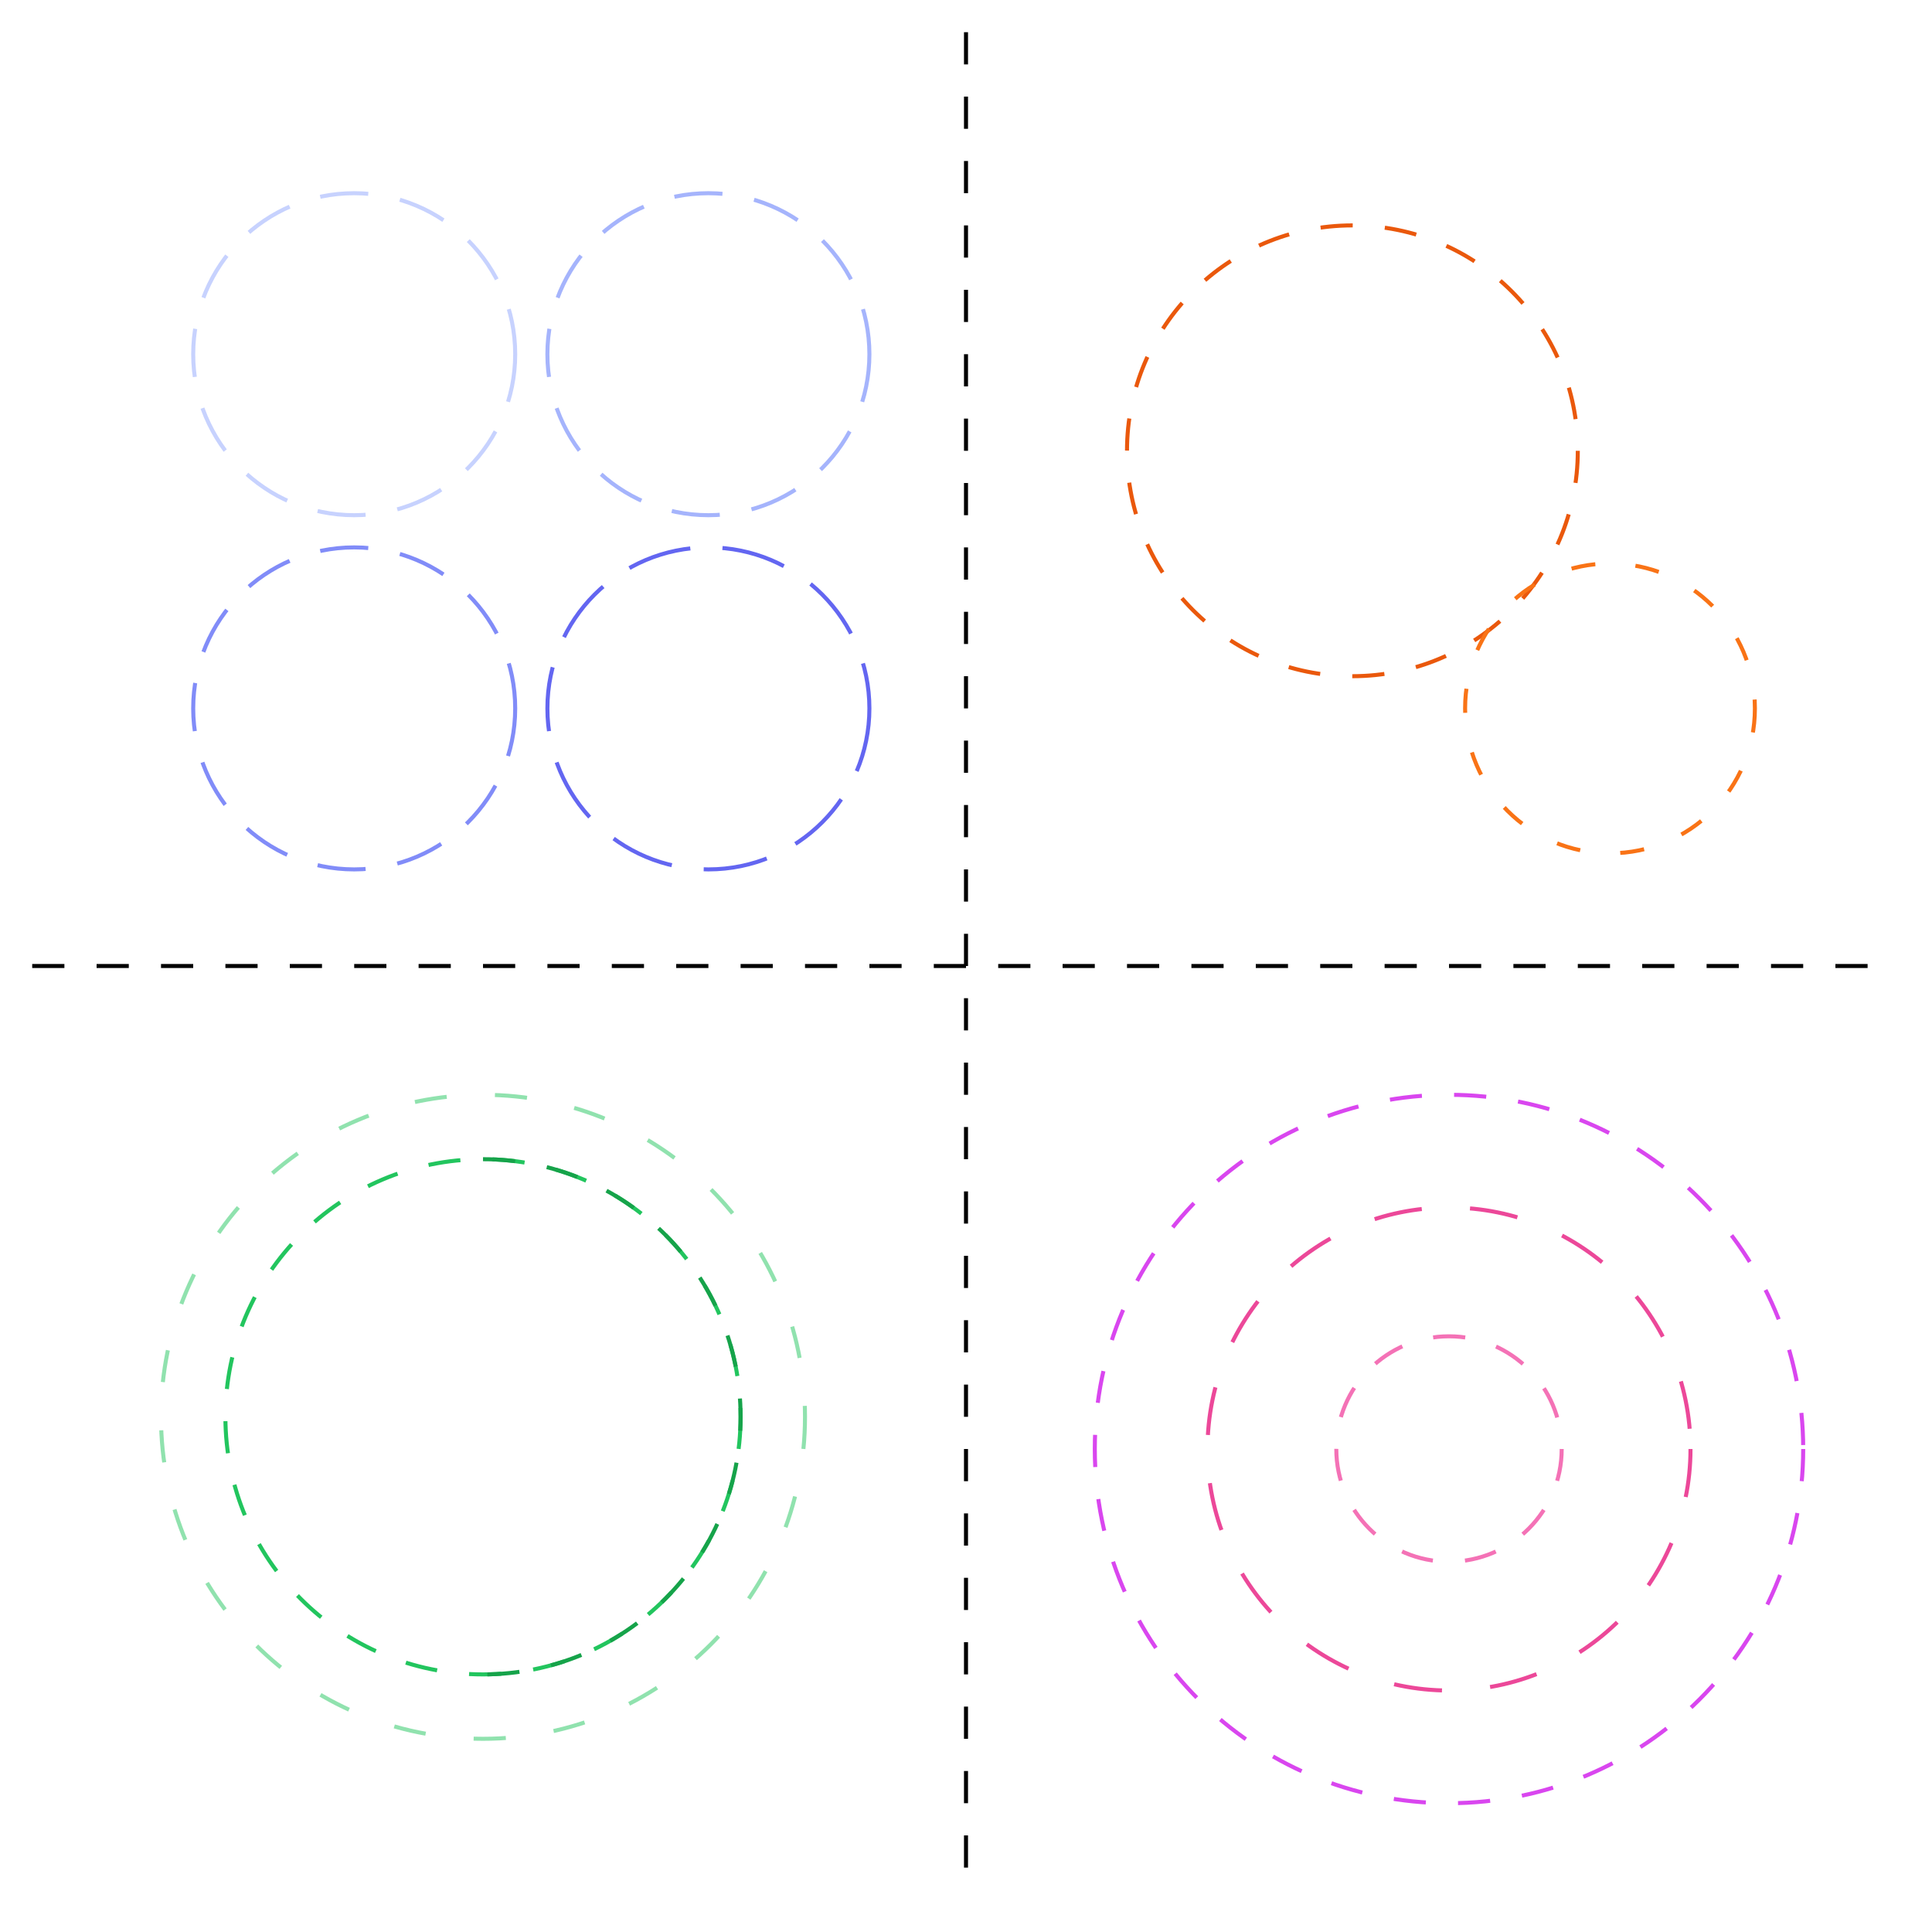
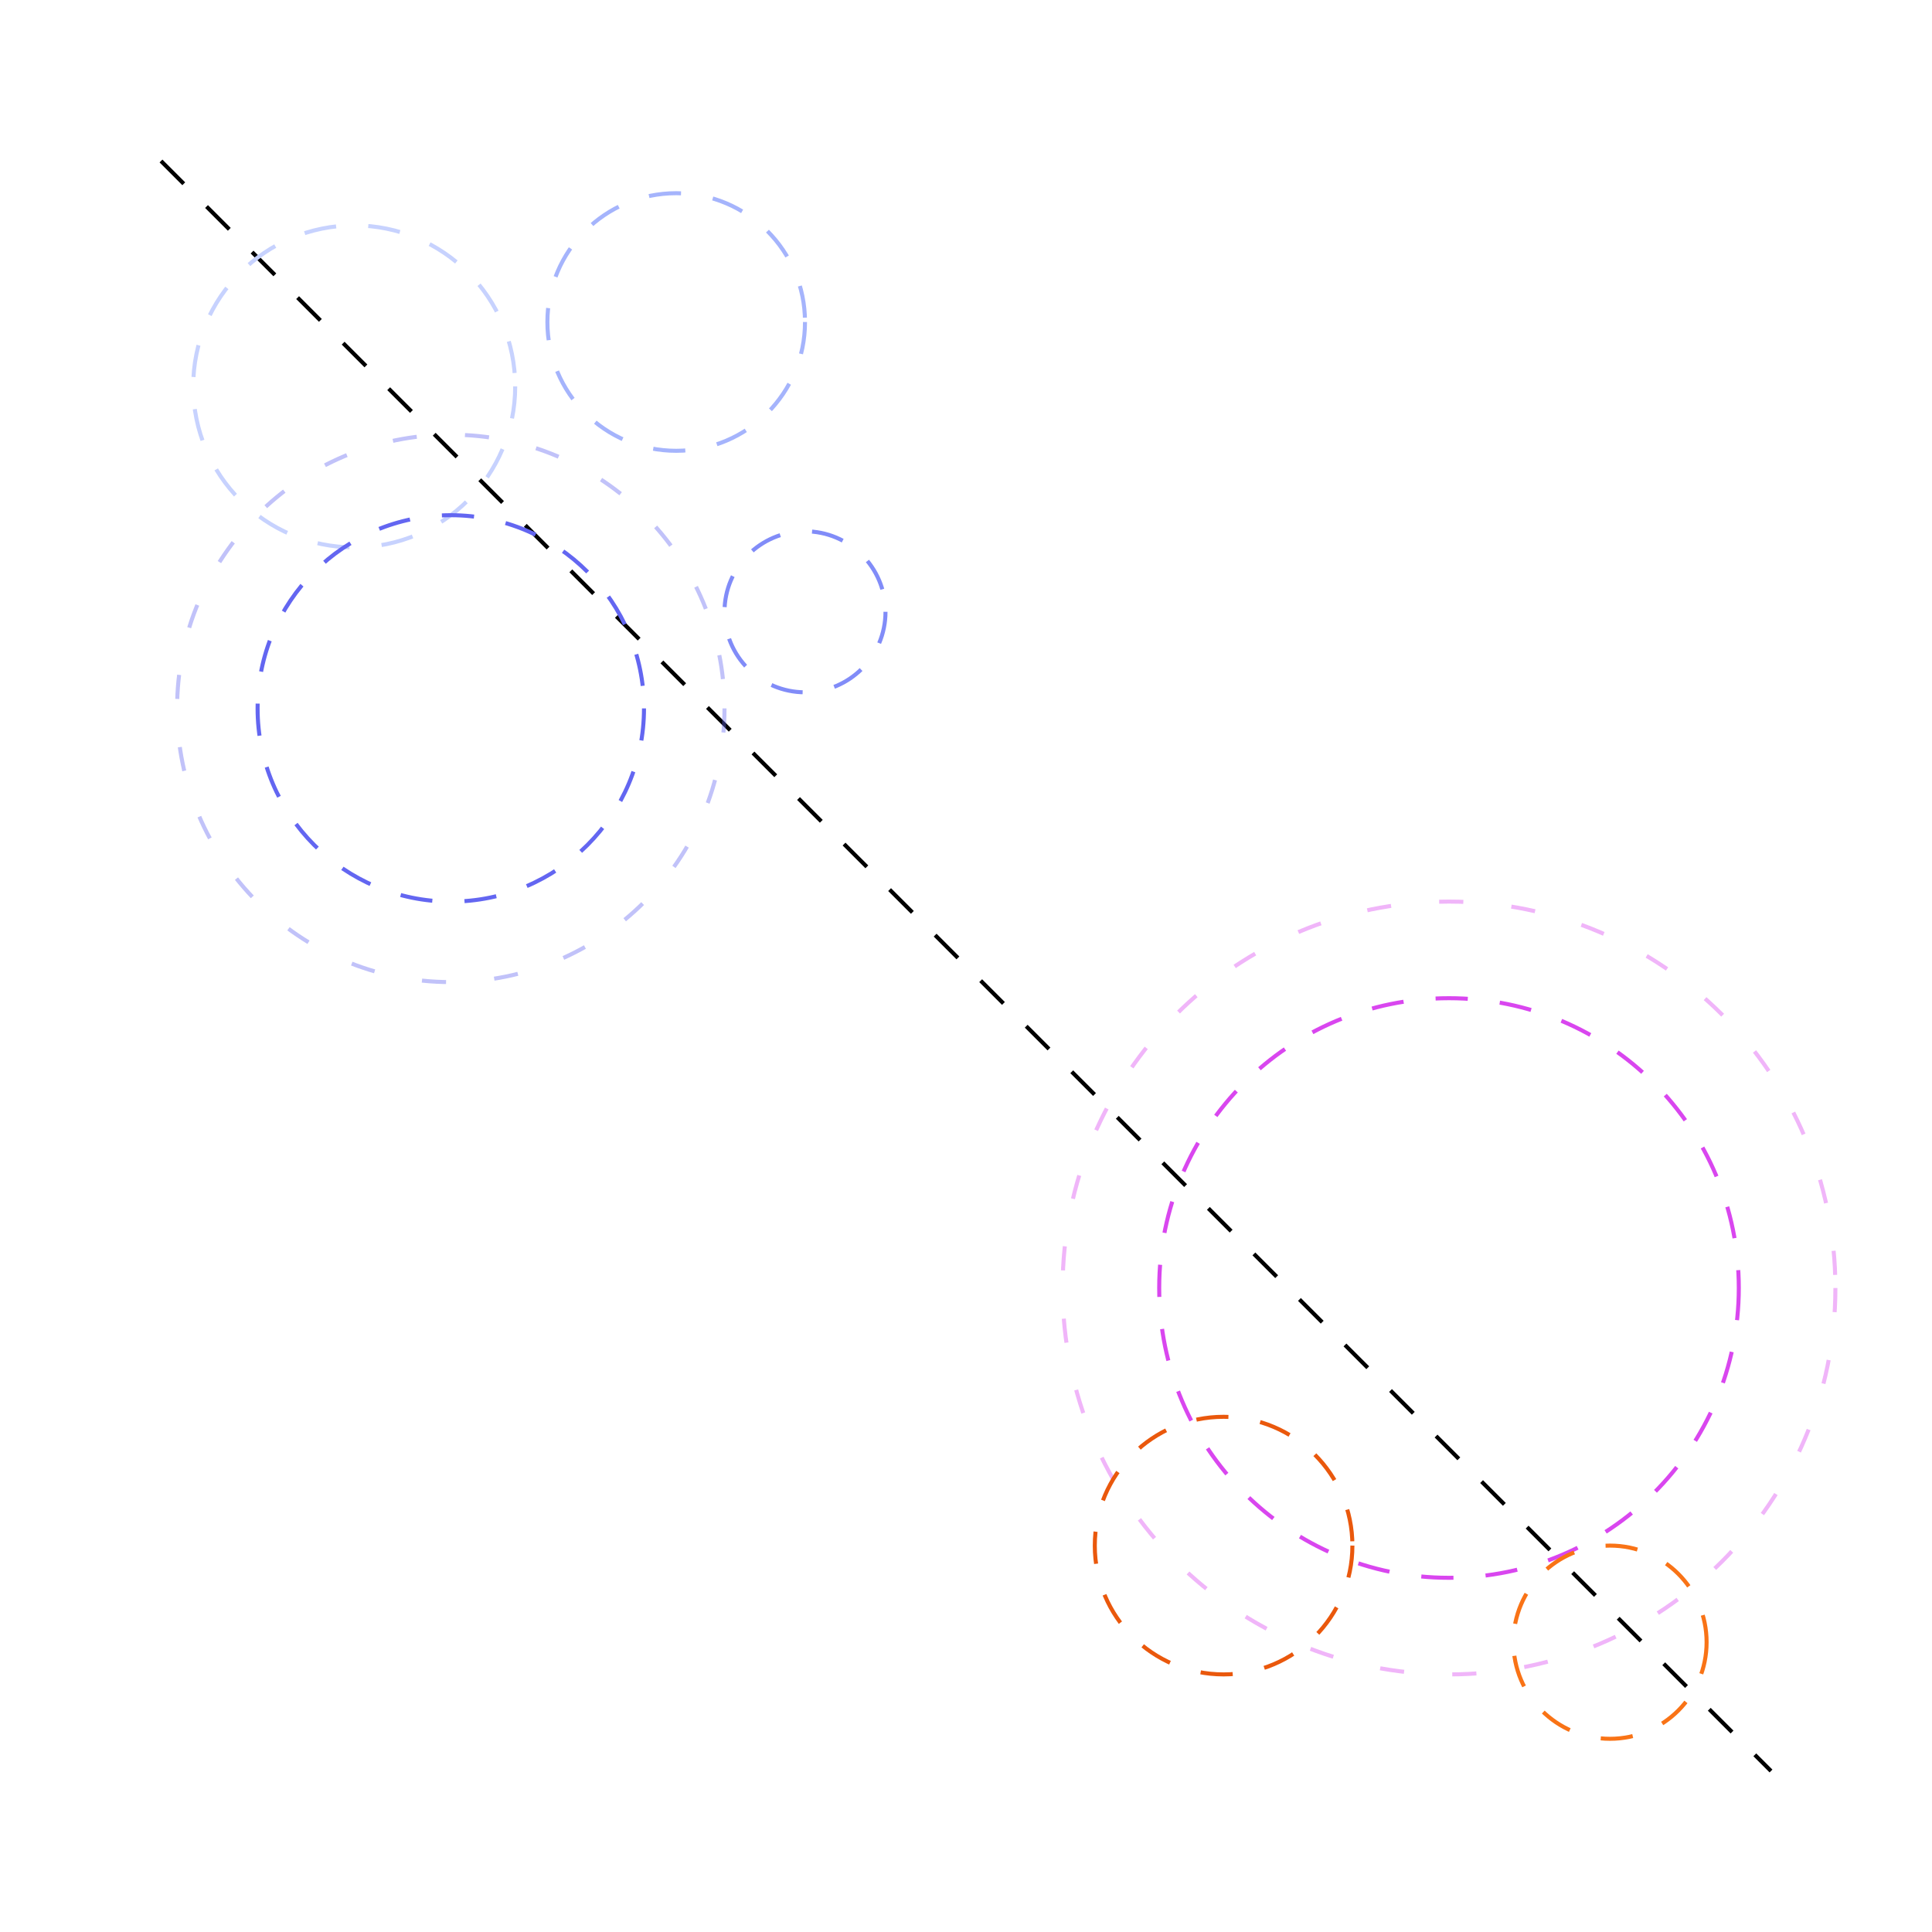
<svg xmlns="http://www.w3.org/2000/svg" viewBox="0 0 120 120" fill="none">
-   <line x1="60" y1="2" x2="60" y2="118" stroke="currentColor" stroke-width="0.25" stroke-dasharray="2 2" />
-   <line x1="2" y1="60" x2="118" y2="60" stroke="currentColor" stroke-width="0.25" stroke-dasharray="2 2" />
-   <circle cx="22" cy="22" r="10" stroke="#c7d2fe" stroke-width="0.25" stroke-dasharray="3 2" />
-   <circle cx="44" cy="22" r="10" stroke="#a5b4fc" stroke-width="0.25" stroke-dasharray="3 2" />
-   <circle cx="22" cy="44" r="10" stroke="#818cf8" stroke-width="0.25" stroke-dasharray="3 2" />
-   <circle cx="44" cy="44" r="10" stroke="#6366f1" stroke-width="0.25" stroke-dasharray="4 2" />
-   <circle cx="84" cy="28" r="14" stroke="#ea580c" stroke-width="0.25" stroke-dasharray="2 2" />
-   <circle cx="100" cy="44" r="9" stroke="#f97316" stroke-width="0.25" stroke-dasharray="1.5 2.5" />
-   <circle cx="30" cy="88" r="16" stroke="#22c55e" stroke-width="0.25" stroke-dasharray="2 2" />
-   <path d="M 30 72 A 16 16 0 0 1 30 104" stroke="#16a34a" stroke-width="0.25" stroke-dasharray="2 2" />
-   <circle cx="30" cy="88" r="20" stroke="#22c55e" stroke-width="0.25" stroke-dasharray="2 3" opacity="0.5" />
-   <circle cx="90" cy="90" r="22" stroke="#d946ef" stroke-width="0.25" stroke-dasharray="2 2" />
-   <circle cx="90" cy="90" r="15" stroke="#ec4899" stroke-width="0.25" stroke-dasharray="3 3" />
-   <circle cx="90" cy="90" r="7" stroke="#f472b6" stroke-width="0.25" stroke-dasharray="2 2" />
+   <line x1="10" y1="10" x2="110" y2="110" stroke="currentColor" stroke-width="0.25" stroke-dasharray="2 2" />
+   <circle cx="22" cy="24" r="10" stroke="#c7d2fe" stroke-width="0.25" stroke-dasharray="2 2" />
+   <circle cx="42" cy="20" r="8" stroke="#a5b4fc" stroke-width="0.25" stroke-dasharray="2 2" />
+   <circle cx="28" cy="44" r="12" stroke="#6366f1" stroke-width="0.25" stroke-dasharray="2 2" />
+   <circle cx="28" cy="44" r="17" stroke="#6366f1" stroke-width="0.25" stroke-dasharray="1.5 3" opacity="0.4" />
+   <circle cx="50" cy="38" r="5" stroke="#818cf8" stroke-width="0.25" stroke-dasharray="2 2" />
+   <circle cx="90" cy="80" r="18" stroke="#d946ef" stroke-width="0.25" stroke-dasharray="2 2" />
+   <circle cx="90" cy="80" r="24" stroke="#d946ef" stroke-width="0.25" stroke-dasharray="1.5 3" opacity="0.4" />
+   <circle cx="76" cy="96" r="8" stroke="#ea580c" stroke-width="0.25" stroke-dasharray="2 2" />
+   <circle cx="100" cy="102" r="6" stroke="#f97316" stroke-width="0.25" stroke-dasharray="2 2" />
</svg>
